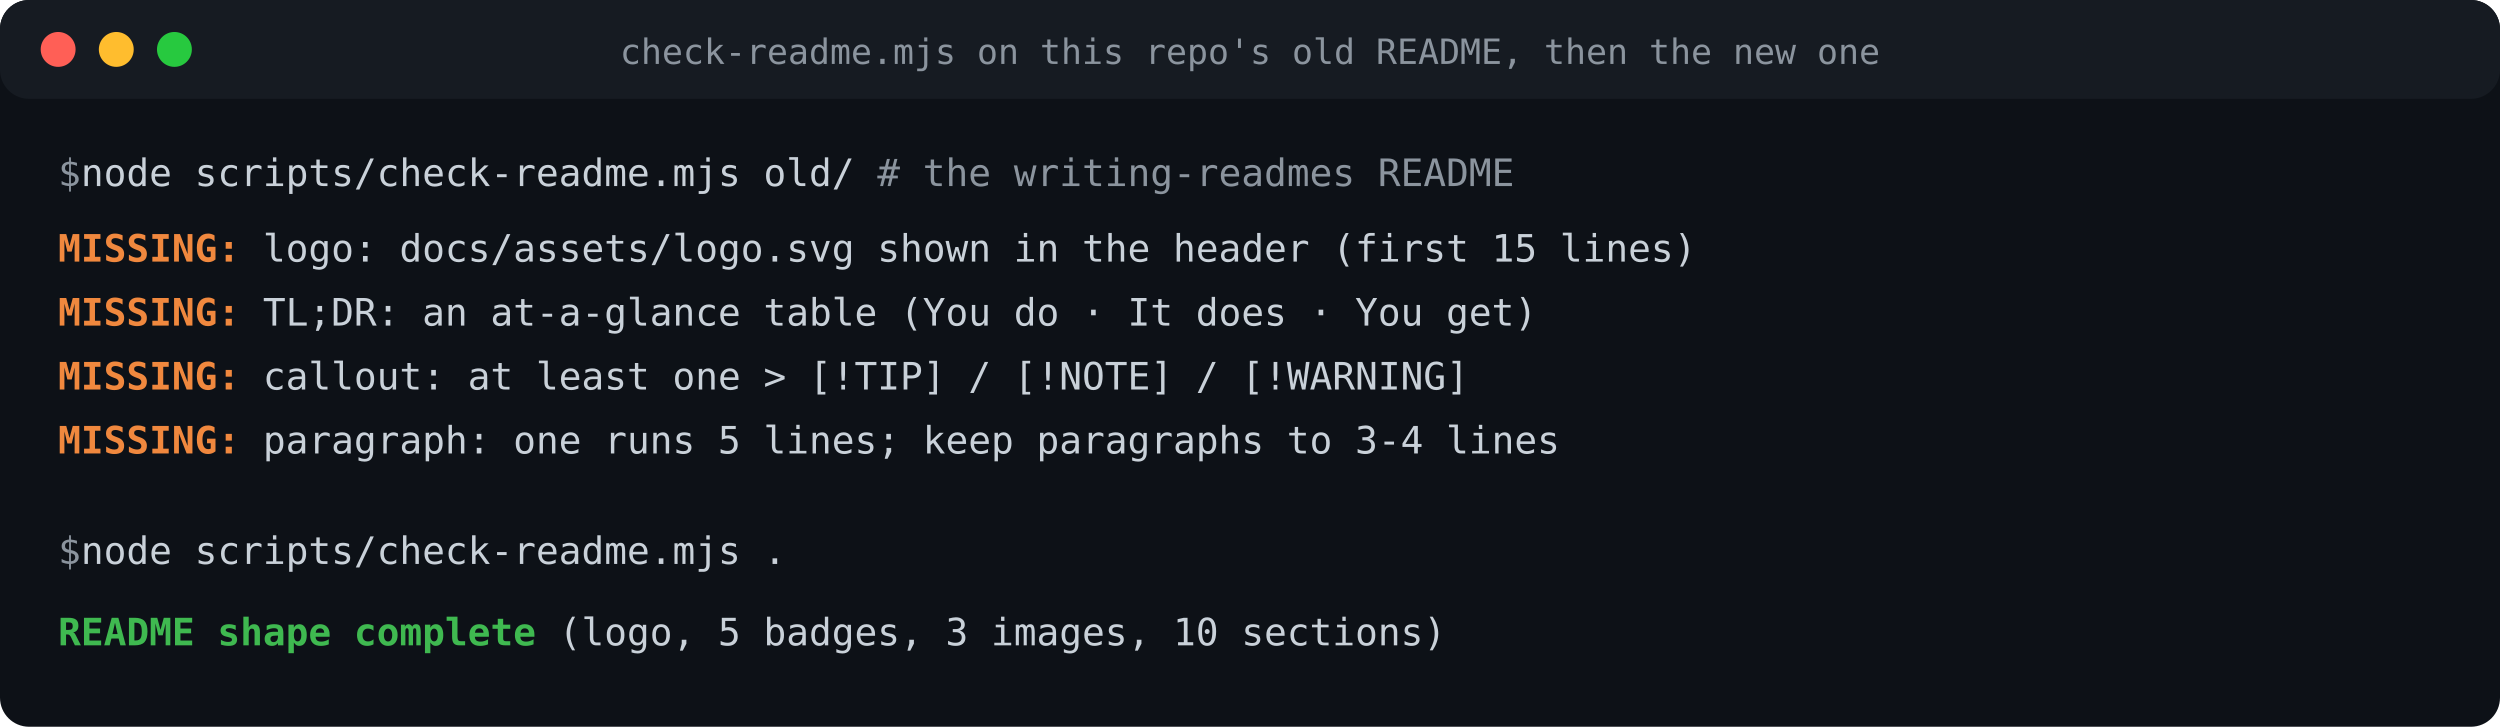
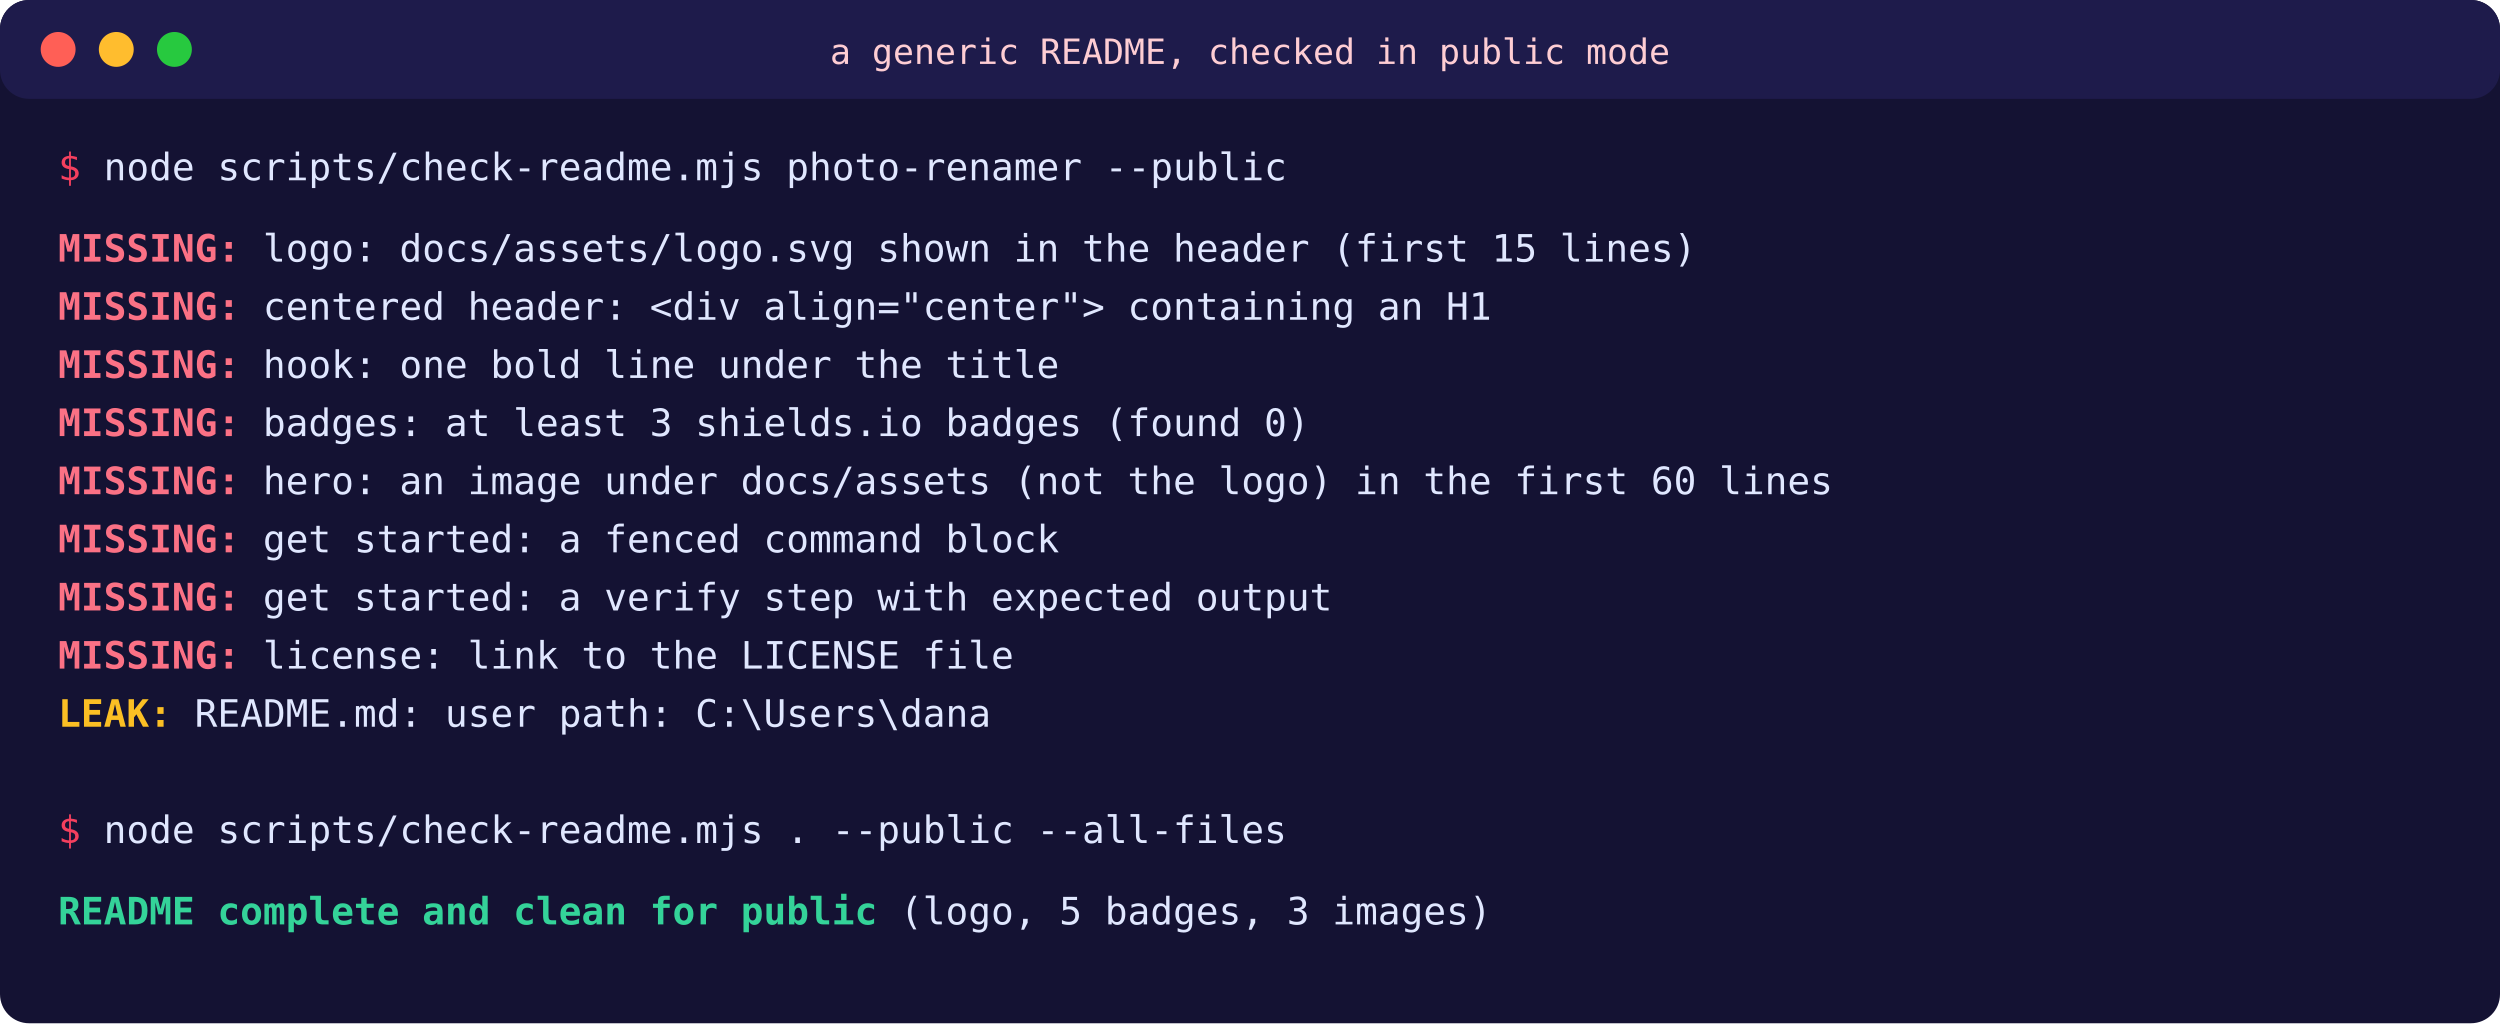
- <svg xmlns="http://www.w3.org/2000/svg" width="860" height="250" viewBox="0 0 860 250" font-family="ui-monospace, SFMono-Regular, Menlo, Consolas, monospace" font-size="13">
-   <rect width="860" height="250" rx="10" fill="#0d1117" />
-   <rect width="860" height="34" rx="10" fill="#161b22" />
+ <svg xmlns="http://www.w3.org/2000/svg" width="860" height="352" viewBox="0 0 860 352" font-family="ui-monospace, SFMono-Regular, Menlo, Consolas, monospace" font-size="13">
+   <rect width="860" height="352" rx="10" fill="#141233" />
+   <rect width="860" height="34" rx="10" fill="#1E1B4B" />
  <circle cx="20" cy="17" r="6" fill="#ff5f56" />
  <circle cx="40" cy="17" r="6" fill="#ffbd2e" />
  <circle cx="60" cy="17" r="6" fill="#27c93f" />
-   <text x="430" y="22" text-anchor="middle" fill="#8b949e" font-size="12">check-readme.mjs on this repo's old README, then the new one</text>
-   <g fill="#c9d1d9">
-     <text x="20" y="64">
-       <tspan fill="#8b949e">$ </tspan>node scripts/check-readme.mjs old/   <tspan fill="#8b949e"># the writing-readmes README</tspan>
-     </text>
+   <text x="430" y="22" text-anchor="middle" fill="#FECDD3" font-size="12">a generic README, checked in public mode</text>
+   <g fill="#E0E7FF">
+     <text x="20" y="62">
+       <tspan fill="#F43F5E">$</tspan> node scripts/check-readme.mjs photo-renamer --public</text>
    <text x="20" y="90">
-       <tspan fill="#f0883e" font-weight="bold">MISSING:</tspan> logo: docs/assets/logo.svg shown in the header (first 15 lines)</text>
-     <text x="20" y="112">
-       <tspan fill="#f0883e" font-weight="bold">MISSING:</tspan> TL;DR: an at-a-glance table (You do · It does · You get)</text>
-     <text x="20" y="134">
-       <tspan fill="#f0883e" font-weight="bold">MISSING:</tspan> callout: at least one &gt; [!TIP] / [!NOTE] / [!WARNING]</text>
-     <text x="20" y="156">
-       <tspan fill="#f0883e" font-weight="bold">MISSING:</tspan> paragraph: one runs 5 lines; keep paragraphs to 3-4 lines</text>
-     <text x="20" y="194">
-       <tspan fill="#8b949e">$ </tspan>node scripts/check-readme.mjs .</text>
-     <text x="20" y="222">
-       <tspan fill="#3fb950" font-weight="bold">README shape complete</tspan> (logo, 5 badges, 3 images, 10 sections)</text>
+       <tspan fill="#FB7185" font-weight="bold">MISSING:</tspan> logo: docs/assets/logo.svg shown in the header (first 15 lines)</text>
+     <text x="20" y="110">
+       <tspan fill="#FB7185" font-weight="bold">MISSING:</tspan> centered header: &lt;div align="center"&gt; containing an H1</text>
+     <text x="20" y="130">
+       <tspan fill="#FB7185" font-weight="bold">MISSING:</tspan> hook: one bold line under the title</text>
+     <text x="20" y="150">
+       <tspan fill="#FB7185" font-weight="bold">MISSING:</tspan> badges: at least 3 shields.io badges (found 0)</text>
+     <text x="20" y="170">
+       <tspan fill="#FB7185" font-weight="bold">MISSING:</tspan> hero: an image under docs/assets (not the logo) in the first 60 lines</text>
+     <text x="20" y="190">
+       <tspan fill="#FB7185" font-weight="bold">MISSING:</tspan> get started: a fenced command block</text>
+     <text x="20" y="210">
+       <tspan fill="#FB7185" font-weight="bold">MISSING:</tspan> get started: a verify step with expected output</text>
+     <text x="20" y="230">
+       <tspan fill="#FB7185" font-weight="bold">MISSING:</tspan> license: link to the LICENSE file</text>
+     <text x="20" y="250">
+       <tspan fill="#FBBF24" font-weight="bold">LEAK:</tspan> README.md: user path: C:\Users\dana</text>
+     <text x="20" y="290">
+       <tspan fill="#F43F5E">$</tspan> node scripts/check-readme.mjs . --public --all-files</text>
+     <text x="20" y="318">
+       <tspan fill="#34D399" font-weight="bold">README complete and clean for public</tspan> (logo, 5 badges, 3 images)</text>
  </g>
</svg>
